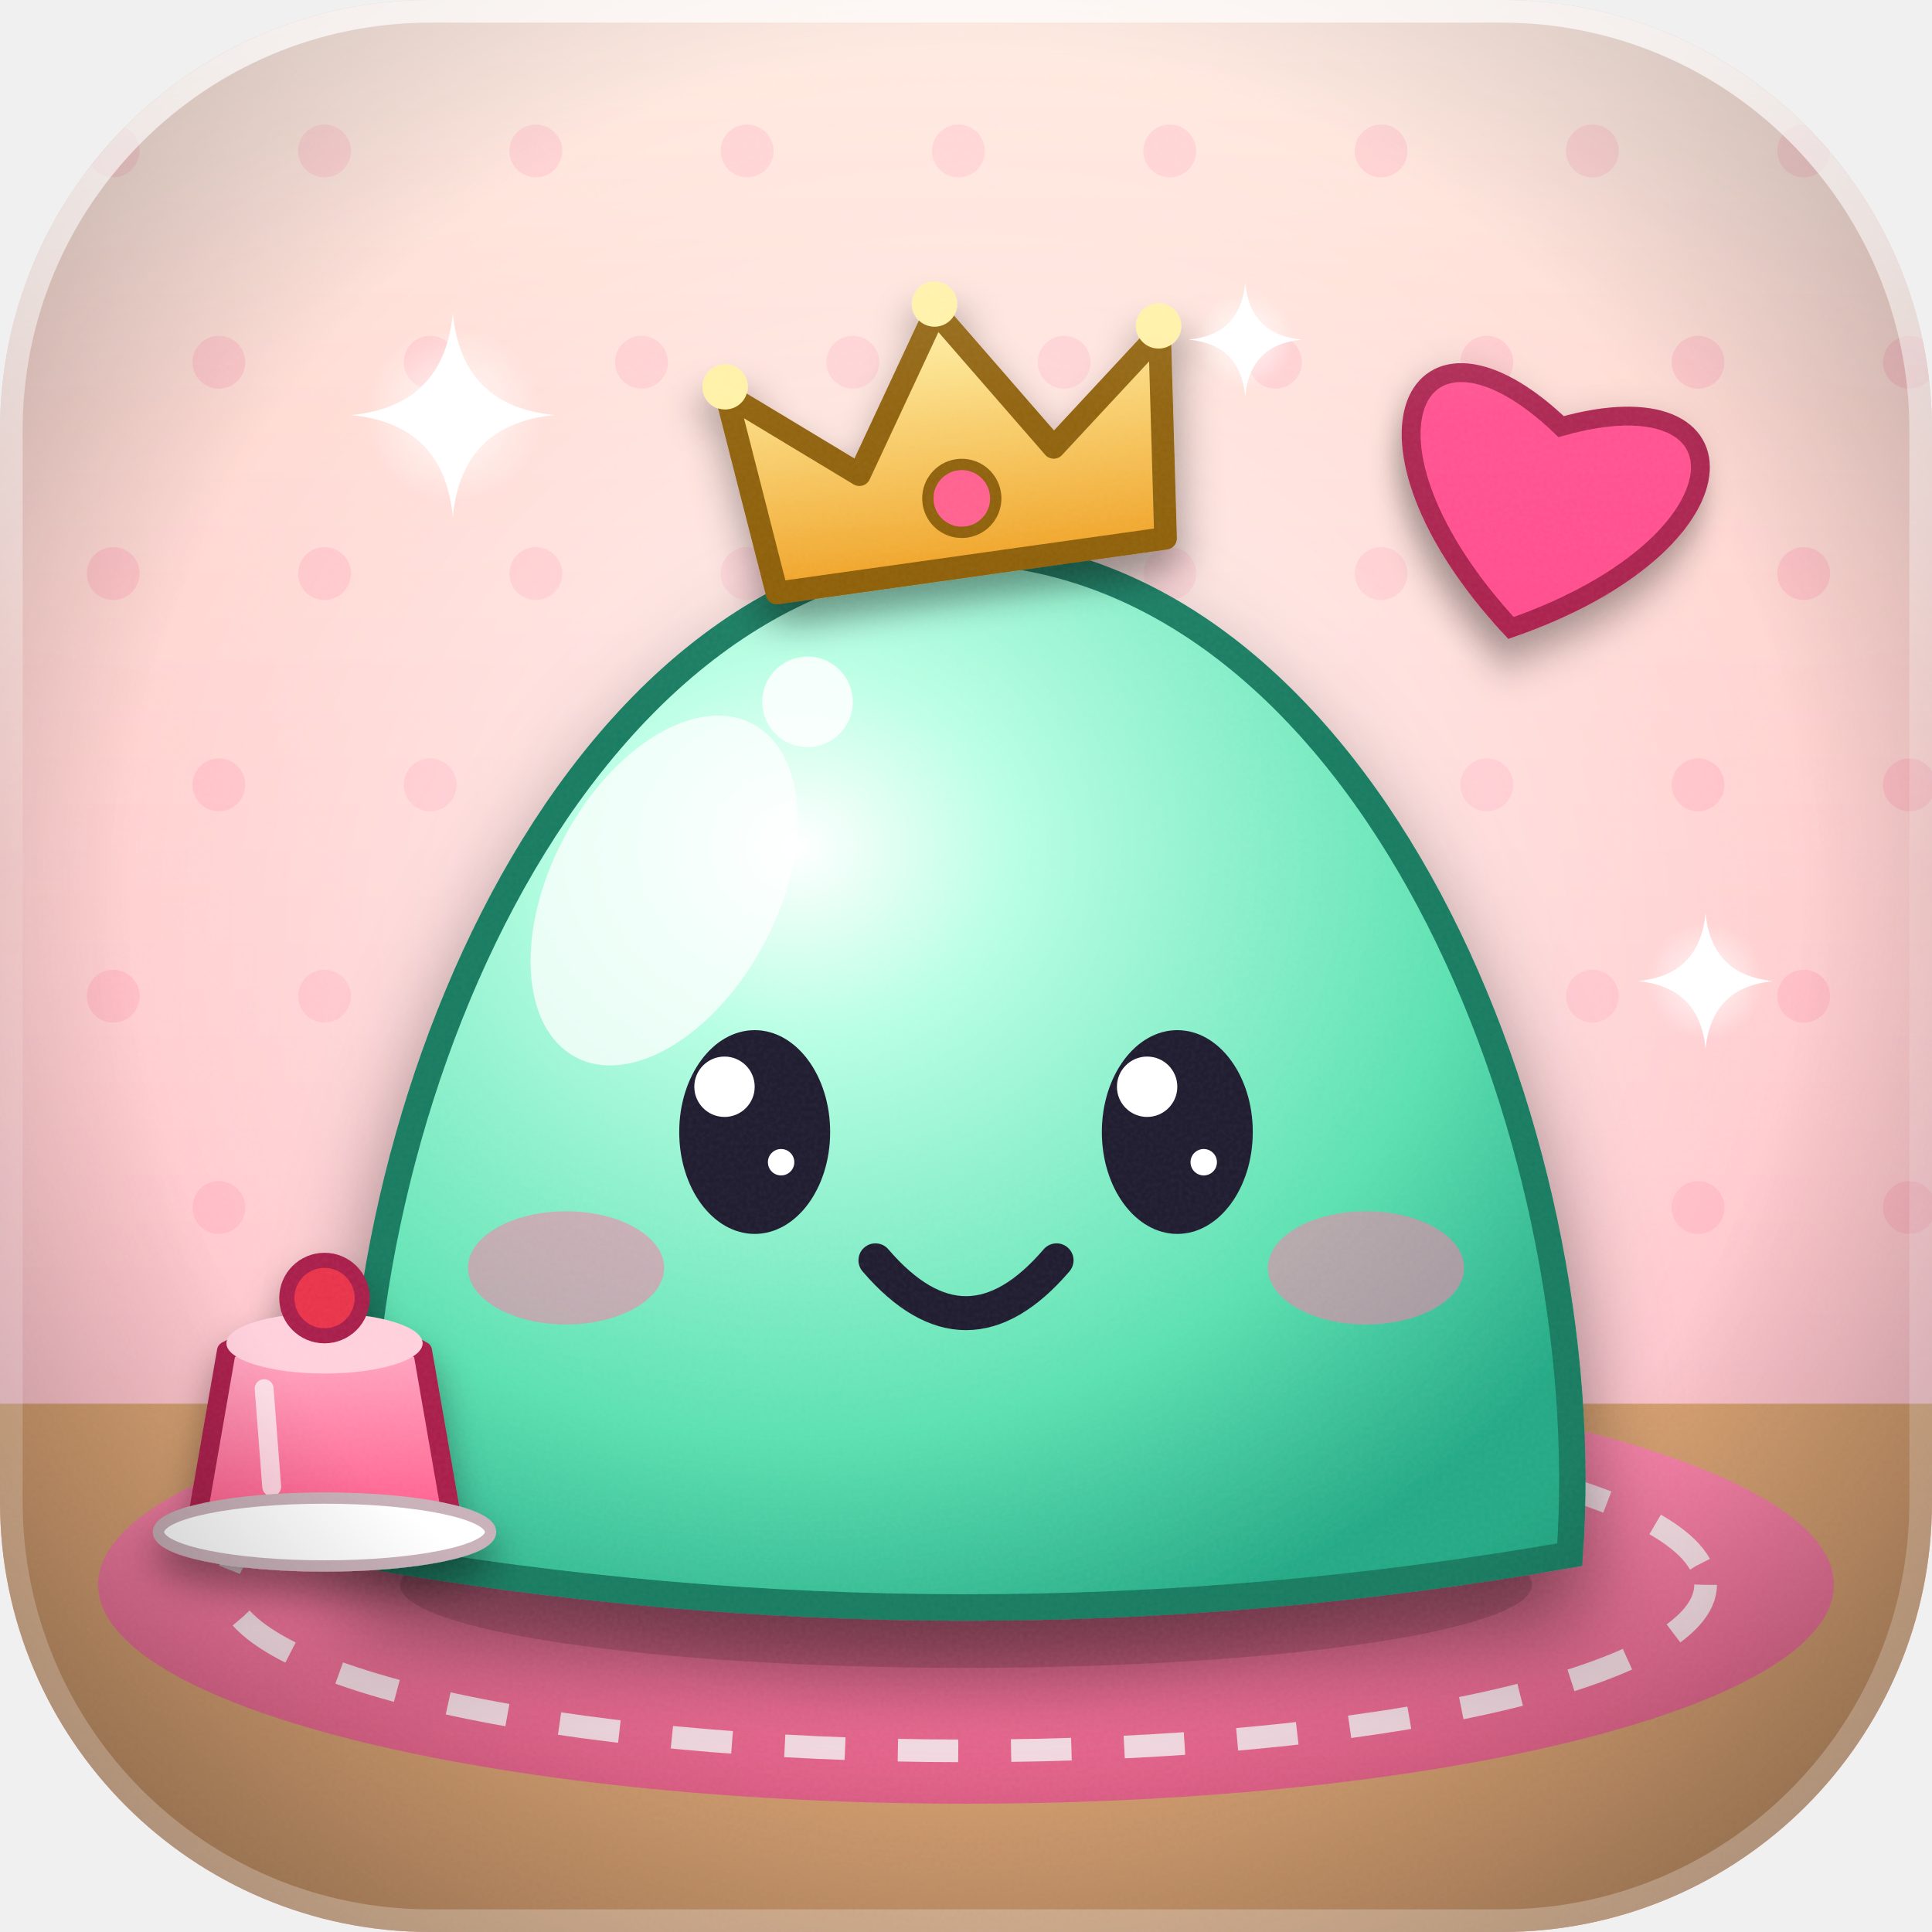
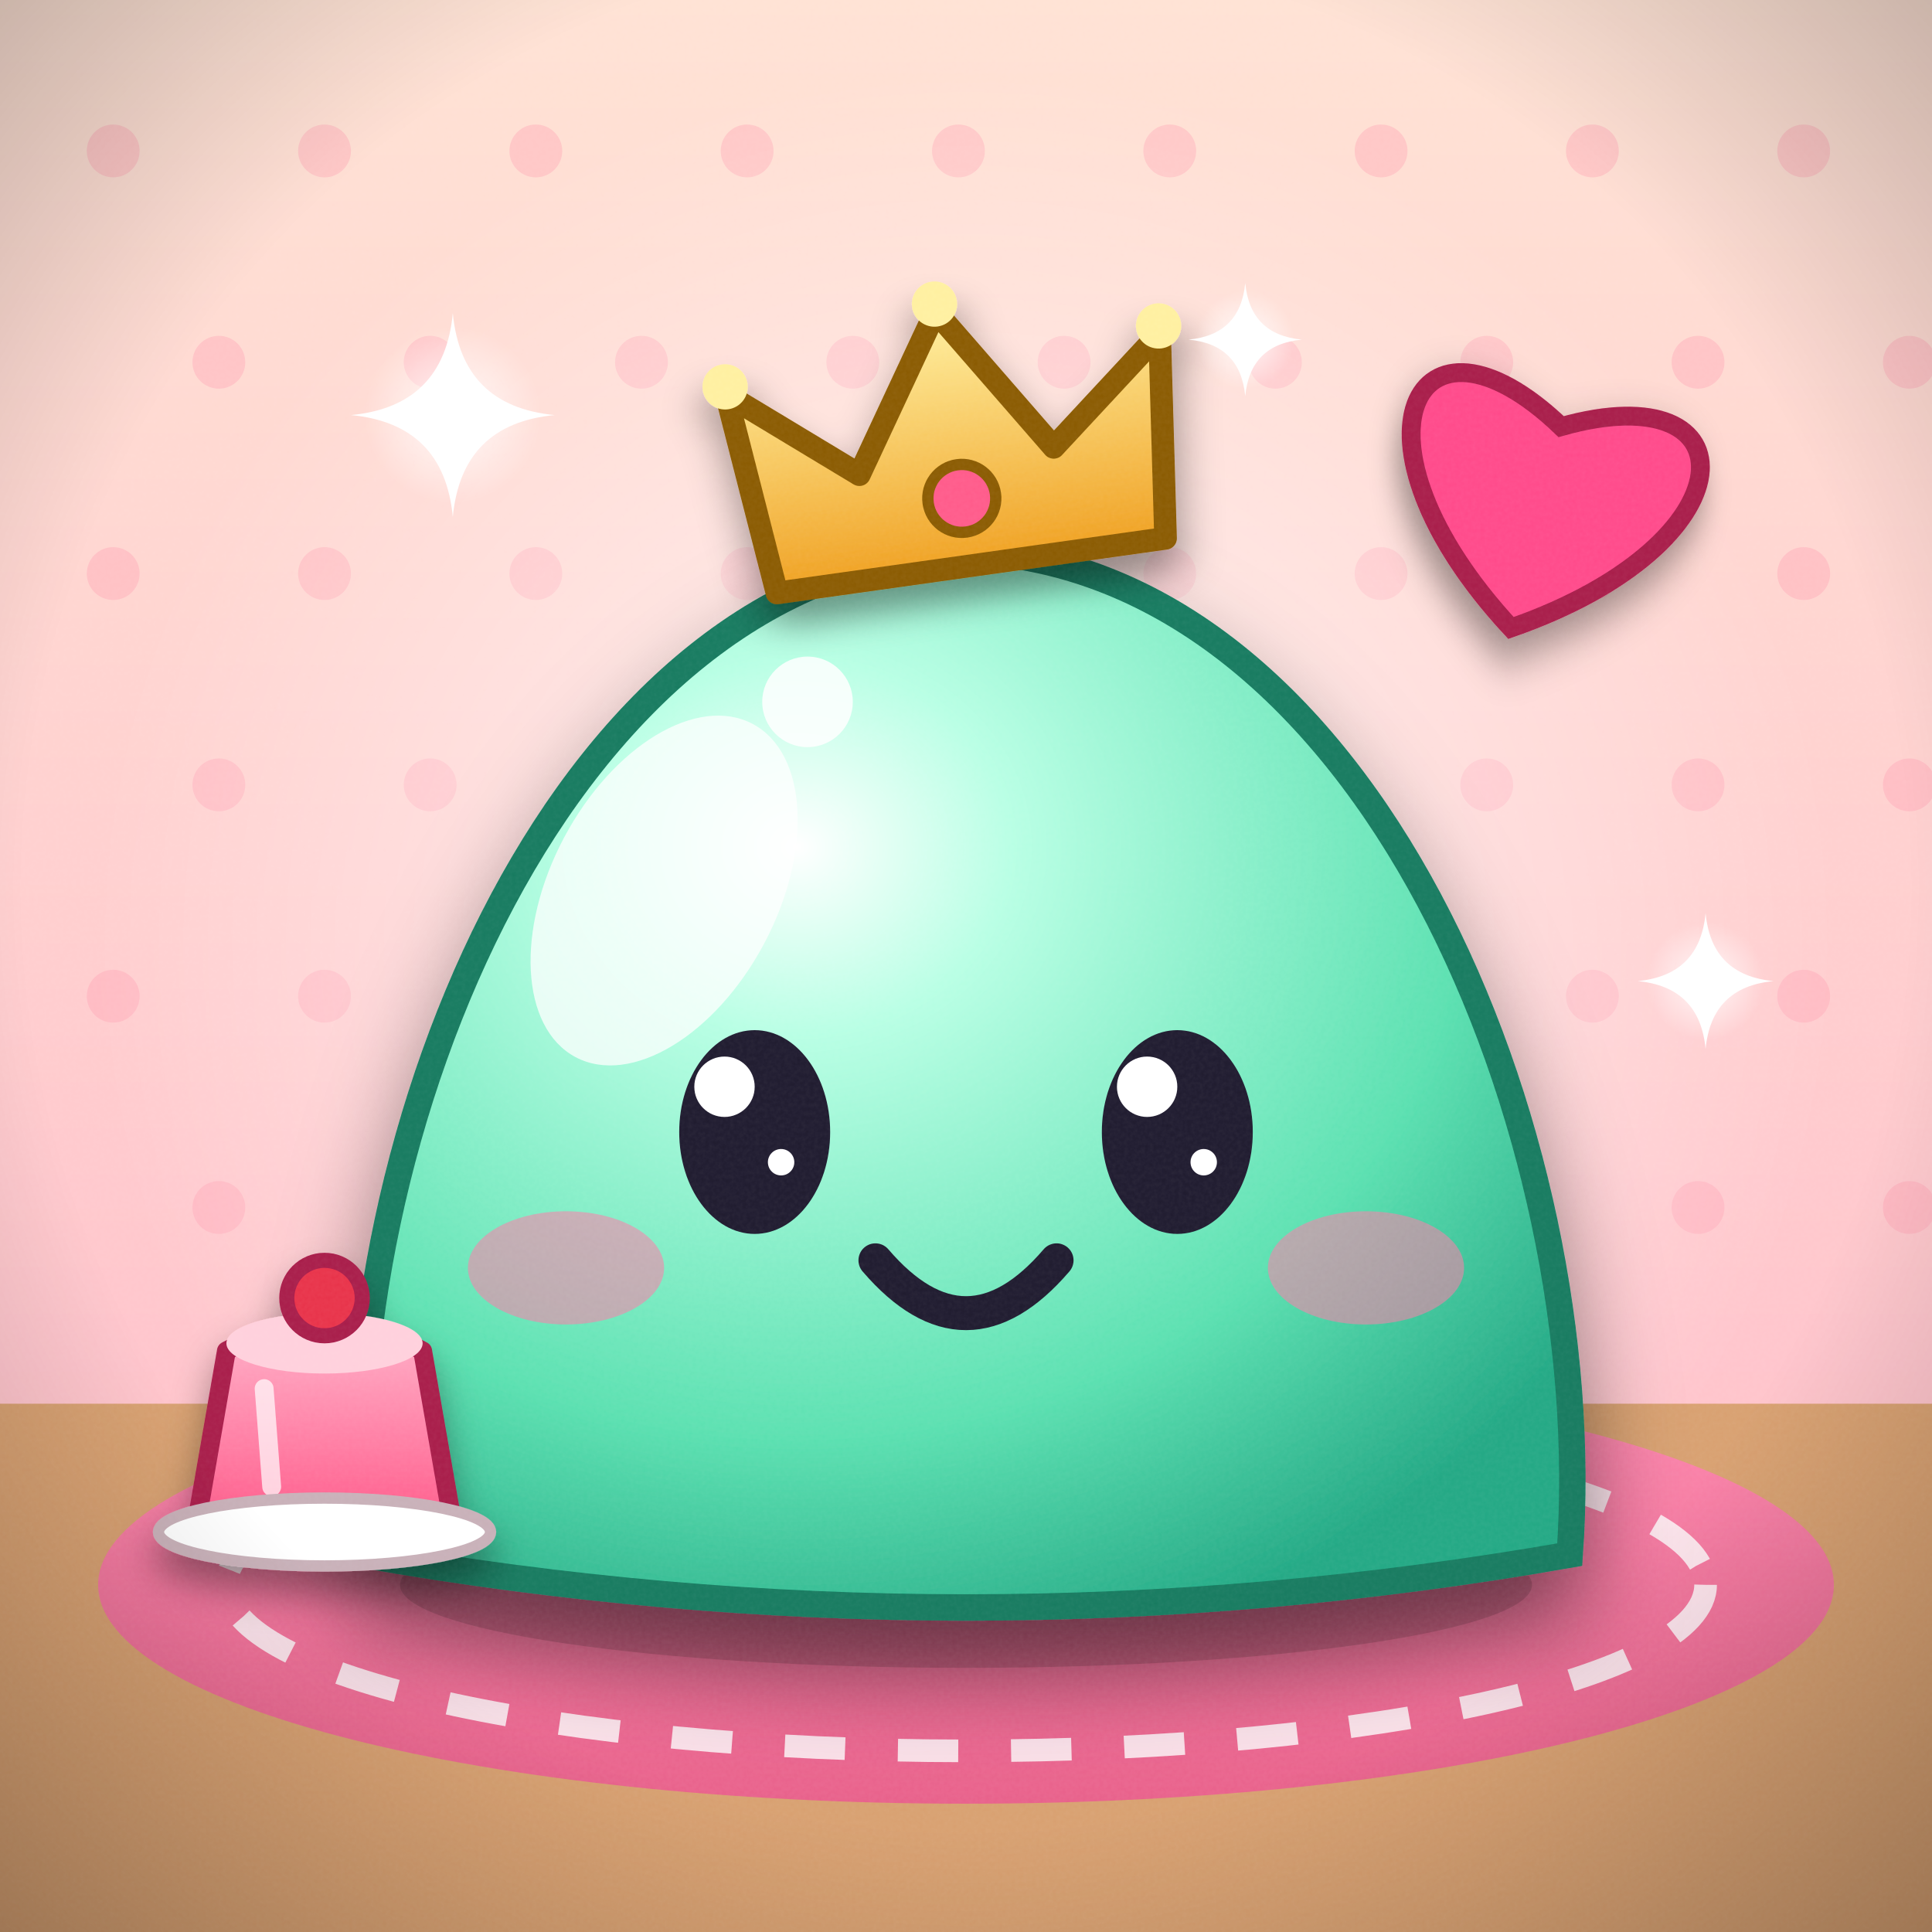
<svg xmlns="http://www.w3.org/2000/svg" viewBox="0 0 512 512">
  <defs>
    <clipPath id="sq">
-       <rect width="512" height="512" rx="114" />
+       <rect width="512" height="512" />
    </clipPath>
    <filter id="sh" x="-40%" y="-40%" width="180%" height="180%">
      <feDropShadow dx="0" dy="14" stdDeviation="12" flood-color="#000" flood-opacity=".5" />
    </filter>
    <filter id="sh2" x="-40%" y="-40%" width="180%" height="180%">
      <feDropShadow dx="0" dy="6" stdDeviation="5" flood-color="#000" flood-opacity=".4" />
    </filter>
    <filter id="glow" x="-100%" y="-100%" width="300%" height="300%">
      <feGaussianBlur stdDeviation="10" result="b" />
      <feMerge>
        <feMergeNode in="b" />
        <feMergeNode in="b" />
        <feMergeNode in="SourceGraphic" />
      </feMerge>
    </filter>
    <filter id="glowS" x="-100%" y="-100%" width="300%" height="300%">
      <feGaussianBlur stdDeviation="4" result="b" />
      <feMerge>
        <feMergeNode in="b" />
        <feMergeNode in="SourceGraphic" />
      </feMerge>
    </filter>
    <filter id="b2" x="-50%" y="-50%" width="200%" height="200%">
      <feGaussianBlur stdDeviation="2" />
    </filter>
    <filter id="b6" x="-50%" y="-50%" width="200%" height="200%">
      <feGaussianBlur stdDeviation="6" />
    </filter>
    <filter id="b14" x="-60%" y="-60%" width="220%" height="220%">
      <feGaussianBlur stdDeviation="14" />
    </filter>
    <filter id="b30" x="-80%" y="-80%" width="260%" height="260%">
      <feGaussianBlur stdDeviation="30" />
    </filter>
    <filter id="grain" x="0" y="0" width="100%" height="100%">
      <feTurbulence type="fractalNoise" baseFrequency=".9" numOctaves="2" seed="7" />
      <feColorMatrix values="0 0 0 0 1  0 0 0 0 1  0 0 0 0 1  0 0 0 .055 0" />
    </filter>
    <linearGradient id="gloss" x1="0" y1="0" x2="0" y2="1">
      <stop offset="0" stop-color="#fff" stop-opacity=".32" />
      <stop offset=".55" stop-color="#fff" stop-opacity=".05" />
      <stop offset="1" stop-color="#fff" stop-opacity="0" />
    </linearGradient>
-     <radialGradient id="vig" cx=".5" cy=".46" r=".74">
-       <stop offset=".58" stop-color="#000" stop-opacity="0" />
-       <stop offset="1" stop-color="#000" stop-opacity=".45" />
+     <radialGradient id="vig" cx=".5" cy=".46" r=".78">
+       <stop offset=".62" stop-color="#000" stop-opacity="0" />
+       <stop offset="1" stop-color="#000" stop-opacity=".32" />
    </radialGradient>
    <linearGradient id="rim" x1="0" y1="0" x2="0" y2="1">
      <stop offset="0" stop-color="#fff" stop-opacity=".7" />
      <stop offset=".45" stop-color="#fff" stop-opacity=".1" />
      <stop offset="1" stop-color="#fff" stop-opacity=".25" />
    </linearGradient>
    <radialGradient id="spark">
      <stop offset="0" stop-color="#fff" />
      <stop offset=".25" stop-color="#fff" stop-opacity=".85" />
      <stop offset="1" stop-color="#fff" stop-opacity="0" />
    </radialGradient>
    <linearGradient id="bg" x1="0" y1="0" x2="0" y2="1">
      <stop offset="0" stop-color="#ffe2d4" />
      <stop offset="1" stop-color="#ffb8c8" />
    </linearGradient>
    <radialGradient id="body" cx="0.36" cy="0.28" r="0.8">
      <stop offset="0" stop-color="#ffffff" />
      <stop offset="0.22" stop-color="#b8ffe4" />
      <stop offset="0.7" stop-color="#5ae0b0" />
      <stop offset="1" stop-color="#22a884" />
    </radialGradient>
    <linearGradient id="rug" x1="0" y1="0" x2="0" y2="1">
      <stop offset="0" stop-color="#ff8ab0" />
      <stop offset="1" stop-color="#e8608a" />
    </linearGradient>
    <linearGradient id="jelly" x1="0" y1="0" x2="0" y2="1">
      <stop offset="0" stop-color="#ffb0c8" />
      <stop offset="1" stop-color="#ff5a8a" />
    </linearGradient>
    <linearGradient id="crown" x1="0" y1="0" x2="0" y2="1">
      <stop offset="0" stop-color="#fff0a0" />
      <stop offset="1" stop-color="#f0a020" />
    </linearGradient>
    <radialGradient id="halo" cx="0.5" cy="0.5" r="0.5">
      <stop offset="0" stop-color="#ffffff" stop-opacity="0.7" />
      <stop offset="1" stop-color="#ffffff" stop-opacity="0" />
    </radialGradient>
  </defs>
  <g clip-path="url(#sq)">
    <rect width="512" height="512" fill="url(#bg)" />
    <g fill="#ff9ab0" opacity=".35">
      <circle cx="30" cy="40" r="7" />
      <circle cx="86" cy="40" r="7" />
      <circle cx="142" cy="40" r="7" />
      <circle cx="198" cy="40" r="7" />
      <circle cx="254" cy="40" r="7" />
      <circle cx="310" cy="40" r="7" />
      <circle cx="366" cy="40" r="7" />
      <circle cx="422" cy="40" r="7" />
      <circle cx="478" cy="40" r="7" />
      <circle cx="58" cy="96" r="7" />
      <circle cx="114" cy="96" r="7" />
      <circle cx="170" cy="96" r="7" />
      <circle cx="226" cy="96" r="7" />
      <circle cx="282" cy="96" r="7" />
      <circle cx="338" cy="96" r="7" />
      <circle cx="394" cy="96" r="7" />
      <circle cx="450" cy="96" r="7" />
      <circle cx="506" cy="96" r="7" />
      <circle cx="30" cy="152" r="7" />
      <circle cx="86" cy="152" r="7" />
      <circle cx="142" cy="152" r="7" />
      <circle cx="198" cy="152" r="7" />
      <circle cx="254" cy="152" r="7" />
      <circle cx="310" cy="152" r="7" />
      <circle cx="366" cy="152" r="7" />
      <circle cx="422" cy="152" r="7" />
      <circle cx="478" cy="152" r="7" />
      <circle cx="58" cy="208" r="7" />
      <circle cx="114" cy="208" r="7" />
      <circle cx="170" cy="208" r="7" />
      <circle cx="226" cy="208" r="7" />
      <circle cx="282" cy="208" r="7" />
      <circle cx="338" cy="208" r="7" />
      <circle cx="394" cy="208" r="7" />
      <circle cx="450" cy="208" r="7" />
      <circle cx="506" cy="208" r="7" />
      <circle cx="30" cy="264" r="7" />
      <circle cx="86" cy="264" r="7" />
      <circle cx="142" cy="264" r="7" />
      <circle cx="198" cy="264" r="7" />
      <circle cx="254" cy="264" r="7" />
      <circle cx="310" cy="264" r="7" />
      <circle cx="366" cy="264" r="7" />
      <circle cx="422" cy="264" r="7" />
      <circle cx="478" cy="264" r="7" />
      <circle cx="58" cy="320" r="7" />
      <circle cx="114" cy="320" r="7" />
      <circle cx="170" cy="320" r="7" />
      <circle cx="226" cy="320" r="7" />
      <circle cx="282" cy="320" r="7" />
      <circle cx="338" cy="320" r="7" />
      <circle cx="394" cy="320" r="7" />
      <circle cx="450" cy="320" r="7" />
      <circle cx="506" cy="320" r="7" />
    </g>
    <circle cx="256" cy="250" r="230" fill="url(#halo)" />
    <rect y="372" width="512" height="140" fill="#d8a070" />
    <ellipse cx="256" cy="420" rx="230" ry="58" fill="url(#rug)" />
    <ellipse cx="256" cy="420" rx="196" ry="44" fill="none" stroke="#fff" stroke-width="6" stroke-dasharray="16 14" opacity=".8" />
    <ellipse cx="256" cy="420" rx="150" ry="22" fill="#000" opacity=".15" />
    <g filter="url(#sh)">
      <path d="M96 412 C88 300 150 150 256 146 C362 150 424 300 416 412 Q256 440 96 412 Z" fill="url(#body)" stroke="#127a5e" stroke-width="7" />
    </g>
    <ellipse cx="176" cy="236" rx="30" ry="50" fill="#fff" opacity=".75" transform="rotate(28 176 236)" />
    <circle cx="214" cy="186" r="12" fill="#fff" opacity=".85" />
    <g fill="#1e1a2e">
      <ellipse cx="200" cy="300" rx="20" ry="27" />
      <ellipse cx="312" cy="300" rx="20" ry="27" />
    </g>
    <circle cx="192" cy="288" r="8" fill="#fff" />
    <circle cx="304" cy="288" r="8" fill="#fff" />
    <circle cx="207" cy="308" r="3.5" fill="#fff" />
    <circle cx="319" cy="308" r="3.5" fill="#fff" />
    <ellipse cx="150" cy="336" rx="26" ry="15" fill="#ff7aa8" opacity=".55" />
    <ellipse cx="362" cy="336" rx="26" ry="15" fill="#ff7aa8" opacity=".55" />
    <path d="M232 334 Q256 362 280 334" stroke="#1e1a2e" stroke-width="9" fill="none" stroke-linecap="round" />
    <g transform="translate(256 140) rotate(-8)" filter="url(#sh2)">
      <path d="M-52 10 L-58 -44 L-26 -18 L0 -58 L26 -18 L58 -44 L52 10 Z" fill="url(#crown)" stroke="#8a5a00" stroke-width="6" stroke-linejoin="round" />
      <circle cx="0" cy="-8" r="9" fill="#ff5a8a" stroke="#8a5a00" stroke-width="3" />
      <circle cx="-58" cy="-46" r="6" fill="#fff0a0" />
      <circle cx="0" cy="-60" r="6" fill="#fff0a0" />
      <circle cx="58" cy="-46" r="6" fill="#fff0a0" />
    </g>
    <g transform="translate(410 128) rotate(14)" filter="url(#sh2)">
      <path d="M0 39.6 C-57.2 2.2 -46.2 -41.8 0 -15.4 C46.2 -41.8 57.2 2.2 0 39.6 Z" fill="#ff4a8a" stroke="#a81a4a" stroke-width="5" />
    </g>
    <g transform="translate(86 404)" filter="url(#sh2)">
      <path d="M-34 0 L-26 -46 Q0 -60 26 -46 L34 0 Z" fill="url(#jelly)" stroke="#a81a4a" stroke-width="5" stroke-linejoin="round" />
      <ellipse cx="0" cy="-48" rx="26" ry="8" fill="#ffd0dc" />
      <circle cx="0" cy="-60" r="10" fill="#e8304a" stroke="#a81a4a" stroke-width="4" />
      <path d="M-16 -36 L-14 -10" stroke="#fff" stroke-width="5" stroke-linecap="round" opacity=".7" />
      <ellipse cx="0" cy="2" rx="44" ry="9" fill="#fff" stroke="#c8b0b8" stroke-width="3" />
    </g>
    <g transform="translate(120.0 110.0) scale(0.9)">
      <circle r="26" fill="url(#spark)" opacity=".75" />
      <path d="M0 -30 Q2.6 -2.6 30 0 Q2.6 2.6 0 30 Q-2.6 2.6 -30 0 Q-2.6 -2.6 0 -30 Z" fill="#fff" />
    </g>
    <g transform="translate(452.0 260.0) scale(0.6)">
      <circle r="26" fill="url(#spark)" opacity=".75" />
      <path d="M0 -30 Q2.6 -2.6 30 0 Q2.6 2.6 0 30 Q-2.6 2.6 -30 0 Q-2.6 -2.6 0 -30 Z" fill="#fff" />
    </g>
    <g transform="translate(330.0 90.0) scale(0.5)">
      <circle r="26" fill="url(#spark)" opacity=".75" />
      <path d="M0 -30 Q2.6 -2.6 30 0 Q2.6 2.6 0 30 Q-2.6 2.6 -30 0 Q-2.6 -2.6 0 -30 Z" fill="#fff" />
    </g>
    <rect width="512" height="512" filter="url(#grain)" />
    <rect width="512" height="512" fill="url(#vig)" />
-     <path d="M0 0 H512 V170 Q256 228 0 170 Z" fill="url(#gloss)" />
  </g>
-   <rect x="3" y="3" width="506" height="506" rx="111" fill="none" stroke="url(#rim)" stroke-width="6" />
</svg>
